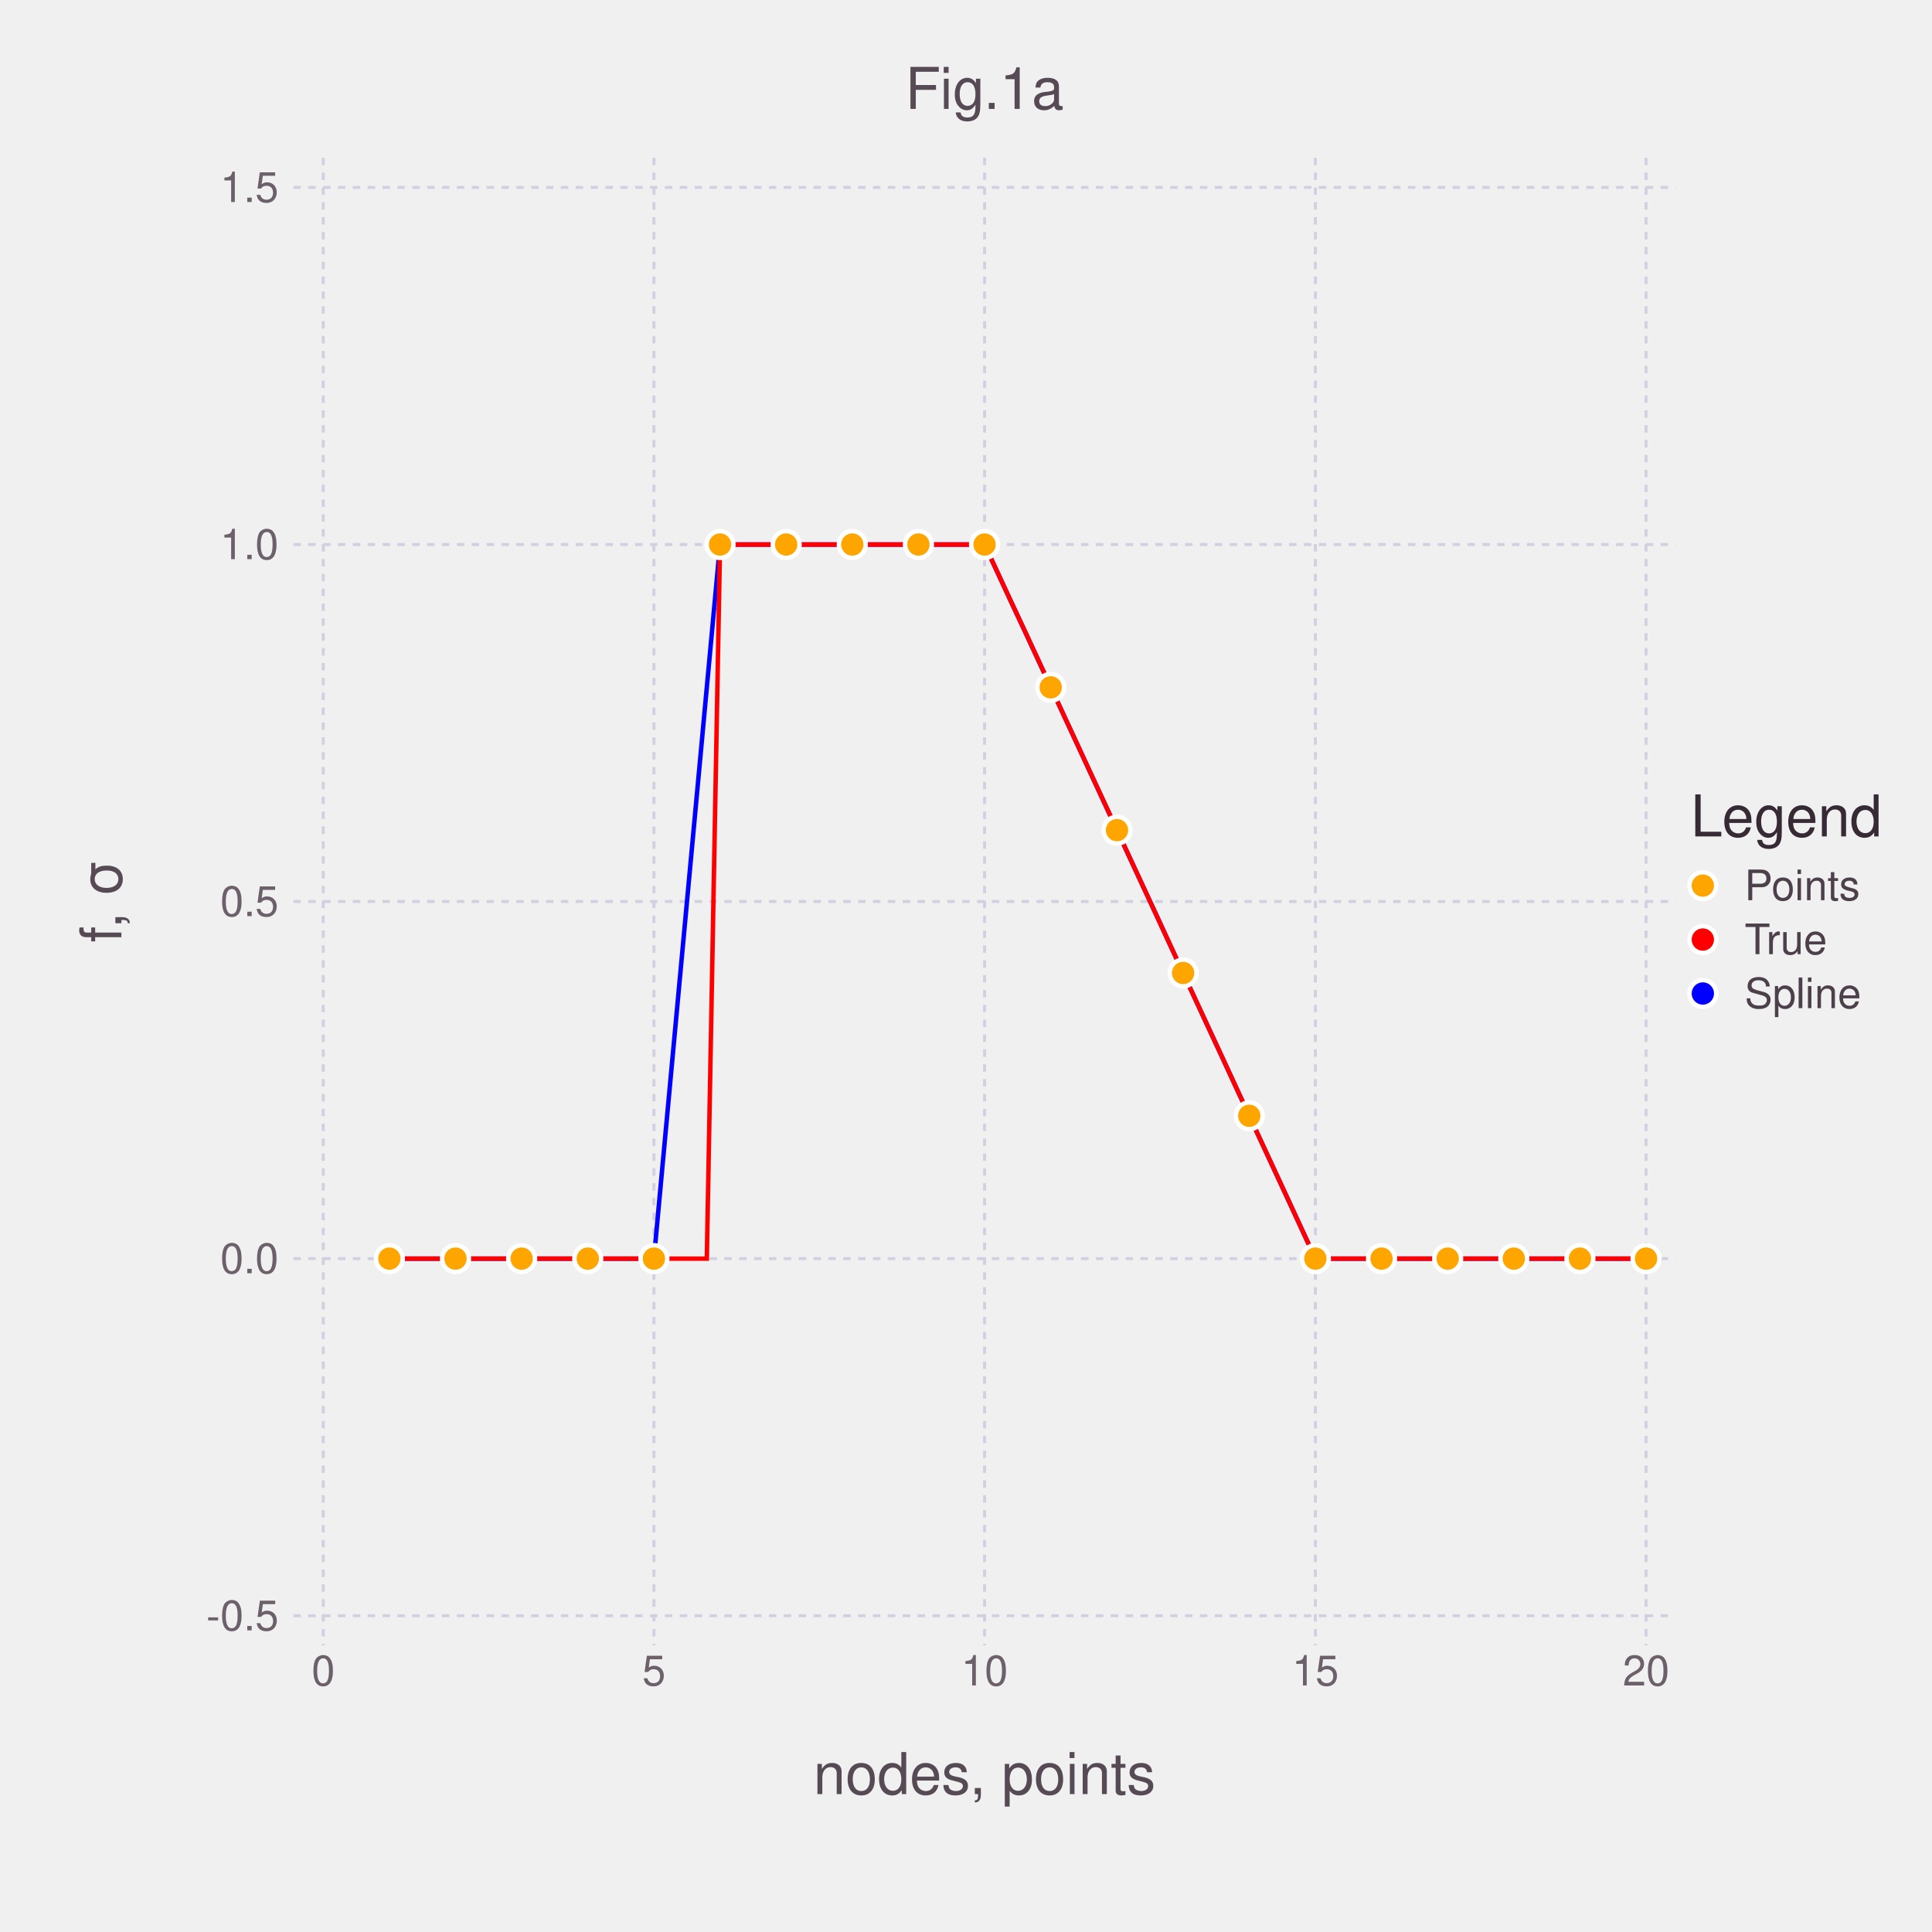
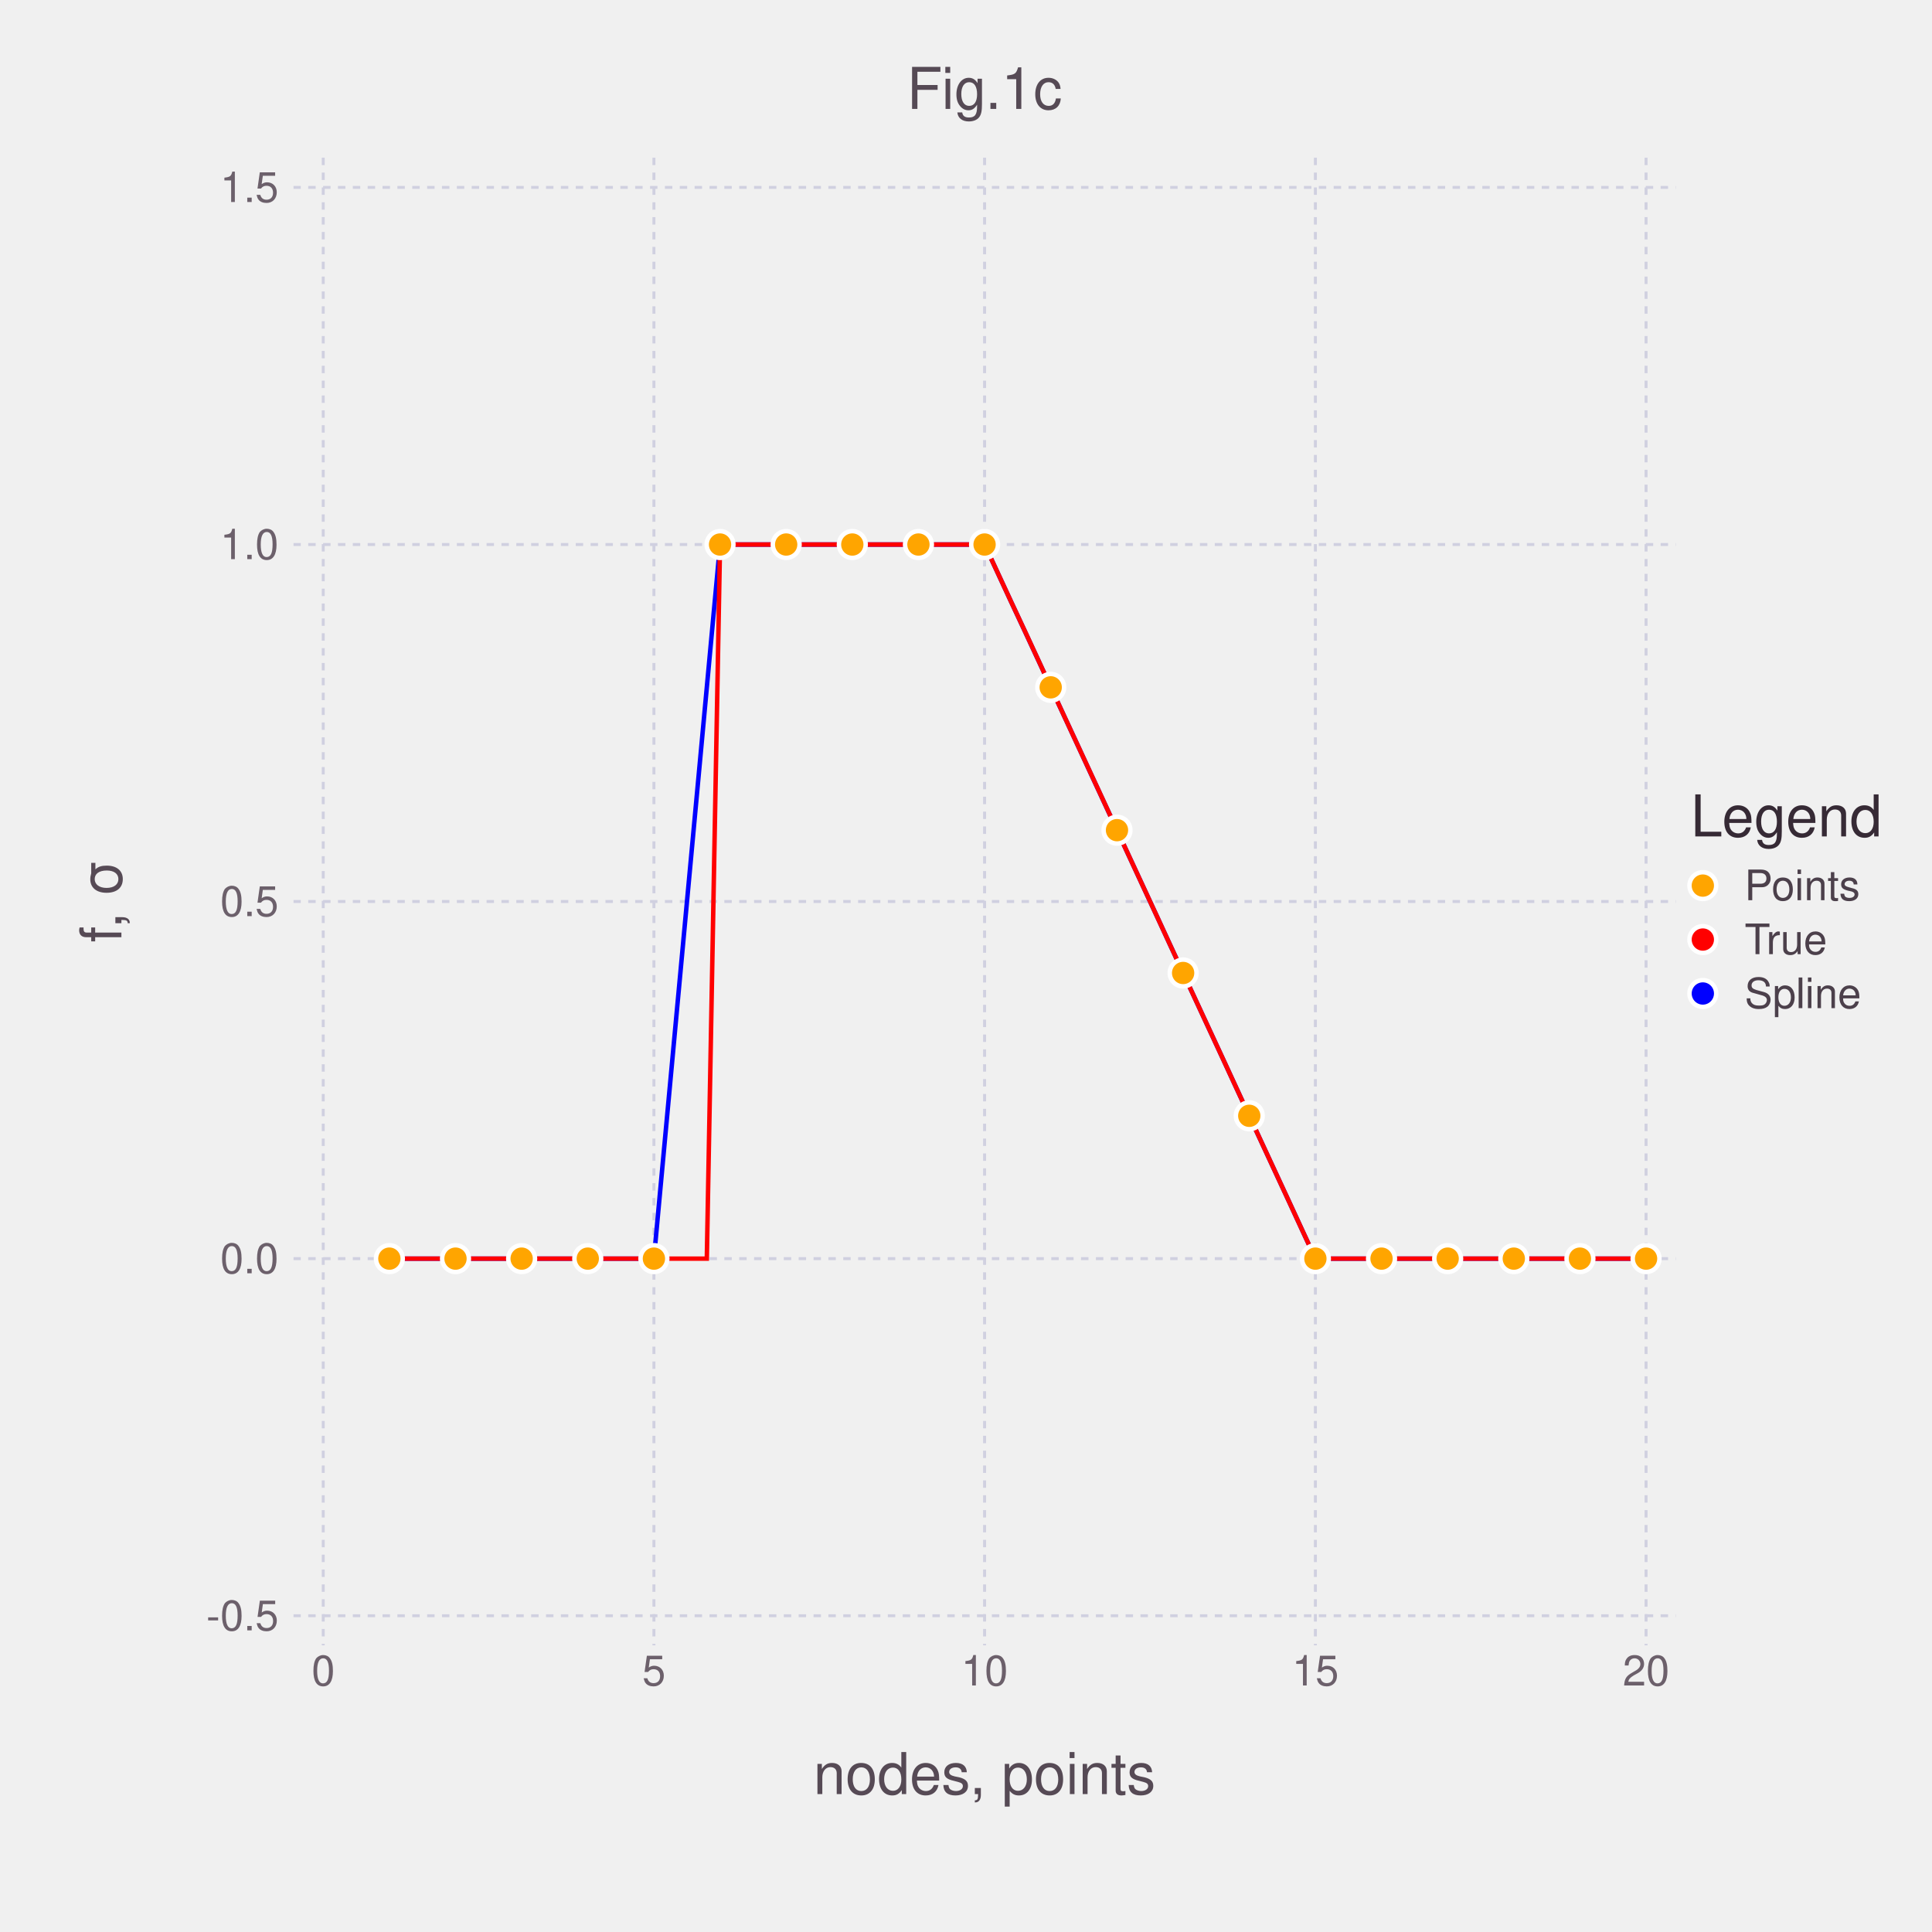
<svg xmlns="http://www.w3.org/2000/svg" version="1.2" width="130mm" height="130mm" viewBox="0 0 130 130" stroke="none" fill="#000000" stroke-width="0.3" font-size="3.88">
  <defs>
    <marker id="arrow" markerWidth="15" markerHeight="7" refX="5" refY="3.5" orient="auto" markerUnits="strokeWidth">
      <path d="M0,0 L15,3.5 L0,7 z" stroke="context-stroke" fill="context-stroke" />
    </marker>
  </defs>
-   <g class="plotroot xscalable yscalable" id="img-0a98fed8-1">
-     <g font-size="3.88" font-family="'PT Sans','Helvetica Neue','Helvetica',sans-serif" fill="#564A55" stroke="#000000" stroke-opacity="0.000" id="img-0a98fed8-2">
+   <g class="plotroot xscalable yscalable" id="img-9078fdbd-1">
+     <g font-size="3.88" font-family="'PT Sans','Helvetica Neue','Helvetica',sans-serif" fill="#564A55" stroke="#000000" stroke-opacity="0.000" id="img-9078fdbd-2">
      <g transform="translate(66.25,118.39)">
        <g class="primitive">
          <text text-anchor="middle" dy="0.6em">nodes, points</text>
        </g>
      </g>
    </g>
-     <g class="guide xlabels" font-size="2.82" font-family="'PT Sans Caption','Helvetica Neue','Helvetica',sans-serif" fill="#6C606B" id="img-0a98fed8-3">
+     <g class="guide xlabels" font-size="2.82" font-family="'PT Sans Caption','Helvetica Neue','Helvetica',sans-serif" fill="#6C606B" id="img-9078fdbd-3">
      <g transform="translate(21.75,111.72)">
        <g class="primitive">
          <text text-anchor="middle" dy="0.6em">0</text>
        </g>
      </g>
      <g transform="translate(44,111.72)">
        <g class="primitive">
          <text text-anchor="middle" dy="0.6em">5</text>
        </g>
      </g>
      <g transform="translate(66.25,111.72)">
        <g class="primitive">
          <text text-anchor="middle" dy="0.6em">10</text>
        </g>
      </g>
      <g transform="translate(88.51,111.72)">
        <g class="primitive">
          <text text-anchor="middle" dy="0.6em">15</text>
        </g>
      </g>
      <g transform="translate(110.76,111.72)">
        <g class="primitive">
          <text text-anchor="middle" dy="0.6em">20</text>
        </g>
      </g>
    </g>
-     <g class="guide colorkey" id="img-0a98fed8-4">
-       <g fill="#4C404B" font-size="2.82" font-family="'PT Sans','Helvetica Neue','Helvetica',sans-serif" id="img-0a98fed8-5">
-         <g transform="translate(117.39,59.59)" id="img-0a98fed8-6">
+     <g class="guide colorkey" id="img-9078fdbd-4">
+       <g fill="#4C404B" font-size="2.82" font-family="'PT Sans','Helvetica Neue','Helvetica',sans-serif" id="img-9078fdbd-5">
+         <g transform="translate(117.39,59.59)" id="img-9078fdbd-6">
          <g class="primitive">
            <text dy="0.35em">Points</text>
          </g>
        </g>
-         <g transform="translate(117.39,63.22)" id="img-0a98fed8-7">
+         <g transform="translate(117.39,63.22)" id="img-9078fdbd-7">
          <g class="primitive">
            <text dy="0.35em">True</text>
          </g>
        </g>
-         <g transform="translate(117.39,66.85)" id="img-0a98fed8-8">
+         <g transform="translate(117.39,66.85)" id="img-9078fdbd-8">
          <g class="primitive">
            <text dy="0.35em">Spline</text>
          </g>
        </g>
      </g>
-       <g stroke-width="0.3" id="img-0a98fed8-9">
-         <g stroke="#FFFFFF" fill-opacity="1" fill="#0000FF" id="img-0a98fed8-10">
-           <g transform="translate(114.58,66.85)" id="img-0a98fed8-11">
+       <g stroke-width="0.3" id="img-9078fdbd-9">
+         <g stroke="#FFFFFF" fill-opacity="1" fill="#0000FF" id="img-9078fdbd-10">
+           <g transform="translate(114.58,66.85)" id="img-9078fdbd-11">
            <circle cx="0" cy="0" r="0.9" class="primitive" />
          </g>
        </g>
-         <g stroke="#FFFFFF" fill-opacity="1" fill="#FF0000" id="img-0a98fed8-12">
-           <g transform="translate(114.58,63.22)" id="img-0a98fed8-13">
+         <g stroke="#FFFFFF" fill-opacity="1" fill="#FF0000" id="img-9078fdbd-12">
+           <g transform="translate(114.58,63.22)" id="img-9078fdbd-13">
            <circle cx="0" cy="0" r="0.9" class="primitive" />
          </g>
        </g>
-         <g stroke="#FFFFFF" fill-opacity="1" fill="#FFA500" id="img-0a98fed8-14">
-           <g transform="translate(114.58,59.59)" id="img-0a98fed8-15">
+         <g stroke="#FFFFFF" fill-opacity="1" fill="#FFA500" id="img-9078fdbd-14">
+           <g transform="translate(114.58,59.59)" id="img-9078fdbd-15">
            <circle cx="0" cy="0" r="0.9" class="primitive" />
          </g>
        </g>
      </g>
-       <g fill="#362A35" font-size="3.88" font-family="'PT Sans','Helvetica Neue','Helvetica',sans-serif" stroke="#000000" stroke-opacity="0.000" id="img-0a98fed8-16">
-         <g transform="translate(113.76,56.28)" id="img-0a98fed8-17">
+       <g fill="#362A35" font-size="3.88" font-family="'PT Sans','Helvetica Neue','Helvetica',sans-serif" stroke="#000000" stroke-opacity="0.000" id="img-9078fdbd-16">
+         <g transform="translate(113.76,56.28)" id="img-9078fdbd-17">
          <g class="primitive">
            <text dy="-0em">Legend</text>
          </g>
        </g>
      </g>
    </g>
-     <g clip-path="url(#img-0a98fed8-18)">
-       <g id="img-0a98fed8-19">
-         <g pointer-events="visible" stroke-width="0.3" fill="#000000" fill-opacity="0.000" stroke="#000000" stroke-opacity="0.000" class="guide background" id="img-0a98fed8-20">
-           <g transform="translate(66.25,60.66)" id="img-0a98fed8-21">
+     <g clip-path="url(#img-9078fdbd-18)">
+       <g id="img-9078fdbd-19">
+         <g pointer-events="visible" stroke-width="0.3" fill="#000000" fill-opacity="0.000" stroke="#000000" stroke-opacity="0.000" class="guide background" id="img-9078fdbd-20">
+           <g transform="translate(66.25,60.66)" id="img-9078fdbd-21">
            <path d="M-46.51,-50.05 L 46.51 -50.05 46.51 50.05 -46.51 50.05 z" class="primitive" />
          </g>
        </g>
-         <g class="guide ygridlines xfixed" stroke-dasharray="0.5,0.5" stroke-width="0.2" stroke="#D0D0E0" id="img-0a98fed8-22">
-           <g transform="translate(66.25,108.72)" id="img-0a98fed8-23">
-             <path fill="none" d="M-46.51,0 L 46.51 0" class="primitive" />
-           </g>
-           <g transform="translate(66.25,84.69)" id="img-0a98fed8-24">
-             <path fill="none" d="M-46.51,0 L 46.51 0" class="primitive" />
-           </g>
-           <g transform="translate(66.25,60.66)" id="img-0a98fed8-25">
-             <path fill="none" d="M-46.51,0 L 46.51 0" class="primitive" />
-           </g>
-           <g transform="translate(66.25,36.64)" id="img-0a98fed8-26">
-             <path fill="none" d="M-46.51,0 L 46.51 0" class="primitive" />
-           </g>
-           <g transform="translate(66.25,12.61)" id="img-0a98fed8-27">
-             <path fill="none" d="M-46.51,0 L 46.51 0" class="primitive" />
-           </g>
-         </g>
-         <g class="guide xgridlines yfixed" stroke-dasharray="0.5,0.5" stroke-width="0.2" stroke="#D0D0E0" id="img-0a98fed8-28">
-           <g transform="translate(21.75,60.66)" id="img-0a98fed8-29">
-             <path fill="none" d="M0,-50.05 L 0 50.05" class="primitive" />
-           </g>
-           <g transform="translate(44,60.66)" id="img-0a98fed8-30">
-             <path fill="none" d="M0,-50.05 L 0 50.05" class="primitive" />
-           </g>
-           <g transform="translate(66.25,60.66)" id="img-0a98fed8-31">
-             <path fill="none" d="M0,-50.05 L 0 50.05" class="primitive" />
-           </g>
-           <g transform="translate(88.51,60.66)" id="img-0a98fed8-32">
-             <path fill="none" d="M0,-50.05 L 0 50.05" class="primitive" />
-           </g>
-           <g transform="translate(110.76,60.66)" id="img-0a98fed8-33">
-             <path fill="none" d="M0,-50.05 L 0 50.05" class="primitive" />
-           </g>
-         </g>
-         <g class="plotpanel" id="img-0a98fed8-34">
-           <g stroke-width="0.3" fill="#000000" fill-opacity="0.000" class="geometry" id="img-0a98fed8-35">
-             <g class="color_RGB{N0f8}(0.0,0.0,1.0)" stroke-dasharray="none" stroke="#0000FF" id="img-0a98fed8-36">
-               <g transform="translate(68.48,67.17)" id="img-0a98fed8-37">
+         <g class="guide ygridlines xfixed" stroke-dasharray="0.5,0.5" stroke-width="0.2" stroke="#D0D0E0" id="img-9078fdbd-22">
+           <g transform="translate(66.25,108.72)" id="img-9078fdbd-23">
+             <path fill="none" d="M-46.51,0 L 46.51 0" class="primitive" />
+           </g>
+           <g transform="translate(66.25,84.69)" id="img-9078fdbd-24">
+             <path fill="none" d="M-46.51,0 L 46.51 0" class="primitive" />
+           </g>
+           <g transform="translate(66.25,60.66)" id="img-9078fdbd-25">
+             <path fill="none" d="M-46.51,0 L 46.51 0" class="primitive" />
+           </g>
+           <g transform="translate(66.25,36.64)" id="img-9078fdbd-26">
+             <path fill="none" d="M-46.51,0 L 46.51 0" class="primitive" />
+           </g>
+           <g transform="translate(66.25,12.61)" id="img-9078fdbd-27">
+             <path fill="none" d="M-46.51,0 L 46.51 0" class="primitive" />
+           </g>
+         </g>
+         <g class="guide xgridlines yfixed" stroke-dasharray="0.5,0.5" stroke-width="0.2" stroke="#D0D0E0" id="img-9078fdbd-28">
+           <g transform="translate(21.75,60.66)" id="img-9078fdbd-29">
+             <path fill="none" d="M0,-50.05 L 0 50.05" class="primitive" />
+           </g>
+           <g transform="translate(44,60.66)" id="img-9078fdbd-30">
+             <path fill="none" d="M0,-50.05 L 0 50.05" class="primitive" />
+           </g>
+           <g transform="translate(66.25,60.66)" id="img-9078fdbd-31">
+             <path fill="none" d="M0,-50.05 L 0 50.05" class="primitive" />
+           </g>
+           <g transform="translate(88.51,60.66)" id="img-9078fdbd-32">
+             <path fill="none" d="M0,-50.05 L 0 50.05" class="primitive" />
+           </g>
+           <g transform="translate(110.76,60.66)" id="img-9078fdbd-33">
+             <path fill="none" d="M0,-50.05 L 0 50.05" class="primitive" />
+           </g>
+         </g>
+         <g class="plotpanel" id="img-9078fdbd-34">
+           <g stroke-width="0.3" fill="#000000" fill-opacity="0.000" class="geometry" id="img-9078fdbd-35">
+             <g class="color_RGB{N0f8}(0.0,0.0,1.0)" stroke-dasharray="none" stroke="#0000FF" id="img-9078fdbd-36">
+               <g transform="translate(68.48,67.17)" id="img-9078fdbd-37">
                <path fill="none" d="M-42.28,17.52 L -41.39 17.52 -40.5 17.52 -39.61 17.52 -38.72 17.52 -37.83 17.52 -36.94 17.52 -36.05 17.52 -35.16 17.52 -34.27 17.52 -33.38 17.52 -32.49 17.52 -31.6 17.52 -30.71 17.52 -29.82 17.52 -28.93 17.52 -28.04 17.52 -27.15 17.52 -26.26 17.52 -25.37 17.52 -24.48 17.52 -23.59 7.91 -22.7 -1.7 -21.81 -11.31 -20.92 -20.92 -20.03 -30.53 -19.14 -30.53 -18.25 -30.53 -17.36 -30.53 -16.47 -30.53 -15.58 -30.53 -14.69 -30.53 -13.8 -30.53 -12.91 -30.53 -12.02 -30.53 -11.13 -30.53 -10.24 -30.53 -9.35 -30.53 -8.46 -30.53 -7.57 -30.53 -6.68 -30.53 -5.79 -30.53 -4.9 -30.53 -4.01 -30.53 -3.12 -30.53 -2.23 -30.53 -1.34 -28.61 -0.45 -26.69 0.45 -24.76 1.34 -22.84 2.23 -20.92 3.12 -19 4.01 -17.08 4.9 -15.15 5.79 -13.23 6.68 -11.31 7.57 -9.39 8.46 -7.47 9.35 -5.55 10.24 -3.62 11.13 -1.7 12.02 0.22 12.91 2.14 13.8 4.06 14.69 5.99 15.58 7.91 16.47 9.83 17.36 11.75 18.25 13.67 19.14 15.6 20.03 17.52 20.92 17.52 21.81 17.52 22.7 17.52 23.59 17.52 24.48 17.52 25.37 17.52 26.26 17.52 27.15 17.52 28.04 17.52 28.93 17.52 29.82 17.52 30.71 17.52 31.6 17.52 32.49 17.52 33.38 17.52 34.27 17.52 35.16 17.52 36.05 17.52 36.94 17.52 37.83 17.52 38.72 17.52 39.61 17.52 40.5 17.52 41.39 17.52 42.28 17.52" class="primitive" />
              </g>
            </g>
          </g>
-           <g stroke-width="0.3" fill="#000000" fill-opacity="0.000" class="geometry" id="img-0a98fed8-38">
-             <g class="color_RGB{N0f8}(1.0,0.0,0.0)" stroke-dasharray="none" stroke="#FF0000" id="img-0a98fed8-39">
-               <g transform="translate(68.48,68.17)" id="img-0a98fed8-40">
+           <g stroke-width="0.3" fill="#000000" fill-opacity="0.000" class="geometry" id="img-9078fdbd-38">
+             <g class="color_RGB{N0f8}(1.0,0.0,0.0)" stroke-dasharray="none" stroke="#FF0000" id="img-9078fdbd-39">
+               <g transform="translate(68.48,68.17)" id="img-9078fdbd-40">
                <path fill="none" d="M-42.28,16.52 L -41.39 16.52 -40.5 16.52 -39.61 16.52 -38.72 16.52 -37.83 16.52 -36.94 16.52 -36.05 16.52 -35.16 16.52 -34.27 16.52 -33.38 16.52 -32.49 16.52 -31.6 16.52 -30.71 16.52 -29.82 16.52 -28.93 16.52 -28.04 16.52 -27.15 16.52 -26.26 16.52 -25.37 16.52 -24.48 16.52 -23.59 16.52 -22.7 16.52 -21.81 16.52 -20.92 16.52 -20.03 -31.53 -19.14 -31.53 -18.25 -31.53 -17.36 -31.53 -16.47 -31.53 -15.58 -31.53 -14.69 -31.53 -13.8 -31.53 -12.91 -31.53 -12.02 -31.53 -11.13 -31.53 -10.24 -31.53 -9.35 -31.53 -8.46 -31.53 -7.57 -31.53 -6.68 -31.53 -5.79 -31.53 -4.9 -31.53 -4.01 -31.53 -3.12 -31.53 -2.23 -31.53 -1.34 -29.61 -0.45 -27.69 0.45 -25.77 1.34 -23.85 2.23 -21.92 3.12 -20 4.01 -18.08 4.9 -16.16 5.79 -14.24 6.68 -12.31 7.57 -10.39 8.46 -8.47 9.35 -6.55 10.24 -4.62 11.13 -2.7 12.02 -0.78 12.91 1.14 13.8 3.06 14.69 4.99 15.58 6.91 16.47 8.83 17.36 10.75 18.25 12.67 19.14 14.6 20.03 16.52 20.92 16.52 21.81 16.52 22.7 16.52 23.59 16.52 24.48 16.52 25.37 16.52 26.26 16.52 27.15 16.52 28.04 16.52 28.93 16.52 29.82 16.52 30.71 16.52 31.6 16.52 32.49 16.52 33.38 16.52 34.27 16.52 35.16 16.52 36.05 16.52 36.94 16.52 37.83 16.52 38.72 16.52 39.61 16.52 40.5 16.52 41.39 16.52 42.28 16.52" class="primitive" />
              </g>
            </g>
          </g>
-           <g class="geometry" id="img-0a98fed8-41">
-             <g stroke-width="0.3" id="img-0a98fed8-42">
-               <g class="color_RGBA{Float32}(1.0f0,0.64705884f0,0.0f0,1.0f0)" fill-opacity="1" stroke="#FFFFFF" fill="#FFA500" id="img-0a98fed8-43">
-                 <g class="marker" id="img-0a98fed8-44">
-                   <g transform="translate(110.76,84.69)" id="img-0a98fed8-45">
-                     <circle cx="0" cy="0" r="0.9" class="primitive" />
-                   </g>
-                 </g>
-               </g>
-               <g class="color_RGBA{Float32}(1.0f0,0.64705884f0,0.0f0,1.0f0)" fill-opacity="1" stroke="#FFFFFF" fill="#FFA500" id="img-0a98fed8-46">
-                 <g class="marker" id="img-0a98fed8-47">
-                   <g transform="translate(106.31,84.69)" id="img-0a98fed8-48">
-                     <circle cx="0" cy="0" r="0.9" class="primitive" />
-                   </g>
-                 </g>
-               </g>
-               <g class="color_RGBA{Float32}(1.0f0,0.64705884f0,0.0f0,1.0f0)" fill-opacity="1" stroke="#FFFFFF" fill="#FFA500" id="img-0a98fed8-49">
-                 <g class="marker" id="img-0a98fed8-50">
-                   <g transform="translate(101.86,84.69)" id="img-0a98fed8-51">
-                     <circle cx="0" cy="0" r="0.9" class="primitive" />
-                   </g>
-                 </g>
-               </g>
-               <g class="color_RGBA{Float32}(1.0f0,0.64705884f0,0.0f0,1.0f0)" fill-opacity="1" stroke="#FFFFFF" fill="#FFA500" id="img-0a98fed8-52">
-                 <g class="marker" id="img-0a98fed8-53">
-                   <g transform="translate(97.41,84.69)" id="img-0a98fed8-54">
-                     <circle cx="0" cy="0" r="0.9" class="primitive" />
-                   </g>
-                 </g>
-               </g>
-               <g class="color_RGBA{Float32}(1.0f0,0.64705884f0,0.0f0,1.0f0)" fill-opacity="1" stroke="#FFFFFF" fill="#FFA500" id="img-0a98fed8-55">
-                 <g class="marker" id="img-0a98fed8-56">
-                   <g transform="translate(92.96,84.69)" id="img-0a98fed8-57">
-                     <circle cx="0" cy="0" r="0.9" class="primitive" />
-                   </g>
-                 </g>
-               </g>
-               <g class="color_RGBA{Float32}(1.0f0,0.64705884f0,0.0f0,1.0f0)" fill-opacity="1" stroke="#FFFFFF" fill="#FFA500" id="img-0a98fed8-58">
-                 <g class="marker" id="img-0a98fed8-59">
-                   <g transform="translate(88.51,84.69)" id="img-0a98fed8-60">
-                     <circle cx="0" cy="0" r="0.9" class="primitive" />
-                   </g>
-                 </g>
-               </g>
-               <g class="color_RGBA{Float32}(1.0f0,0.64705884f0,0.0f0,1.0f0)" fill-opacity="1" stroke="#FFFFFF" fill="#FFA500" id="img-0a98fed8-61">
-                 <g class="marker" id="img-0a98fed8-62">
-                   <g transform="translate(84.06,75.08)" id="img-0a98fed8-63">
-                     <circle cx="0" cy="0" r="0.9" class="primitive" />
-                   </g>
-                 </g>
-               </g>
-               <g class="color_RGBA{Float32}(1.0f0,0.64705884f0,0.0f0,1.0f0)" fill-opacity="1" stroke="#FFFFFF" fill="#FFA500" id="img-0a98fed8-64">
-                 <g class="marker" id="img-0a98fed8-65">
-                   <g transform="translate(79.61,65.47)" id="img-0a98fed8-66">
-                     <circle cx="0" cy="0" r="0.9" class="primitive" />
-                   </g>
-                 </g>
-               </g>
-               <g class="color_RGBA{Float32}(1.0f0,0.64705884f0,0.0f0,1.0f0)" fill-opacity="1" stroke="#FFFFFF" fill="#FFA500" id="img-0a98fed8-67">
-                 <g class="marker" id="img-0a98fed8-68">
-                   <g transform="translate(75.16,55.86)" id="img-0a98fed8-69">
-                     <circle cx="0" cy="0" r="0.9" class="primitive" />
-                   </g>
-                 </g>
-               </g>
-               <g class="color_RGBA{Float32}(1.0f0,0.64705884f0,0.0f0,1.0f0)" fill-opacity="1" stroke="#FFFFFF" fill="#FFA500" id="img-0a98fed8-70">
-                 <g class="marker" id="img-0a98fed8-71">
-                   <g transform="translate(70.7,46.25)" id="img-0a98fed8-72">
-                     <circle cx="0" cy="0" r="0.9" class="primitive" />
-                   </g>
-                 </g>
-               </g>
-               <g class="color_RGBA{Float32}(1.0f0,0.64705884f0,0.0f0,1.0f0)" fill-opacity="1" stroke="#FFFFFF" fill="#FFA500" id="img-0a98fed8-73">
-                 <g class="marker" id="img-0a98fed8-74">
-                   <g transform="translate(66.25,36.64)" id="img-0a98fed8-75">
-                     <circle cx="0" cy="0" r="0.9" class="primitive" />
-                   </g>
-                 </g>
-               </g>
-               <g class="color_RGBA{Float32}(1.0f0,0.64705884f0,0.0f0,1.0f0)" fill-opacity="1" stroke="#FFFFFF" fill="#FFA500" id="img-0a98fed8-76">
-                 <g class="marker" id="img-0a98fed8-77">
-                   <g transform="translate(61.8,36.64)" id="img-0a98fed8-78">
-                     <circle cx="0" cy="0" r="0.9" class="primitive" />
-                   </g>
-                 </g>
-               </g>
-               <g class="color_RGBA{Float32}(1.0f0,0.64705884f0,0.0f0,1.0f0)" fill-opacity="1" stroke="#FFFFFF" fill="#FFA500" id="img-0a98fed8-79">
-                 <g class="marker" id="img-0a98fed8-80">
-                   <g transform="translate(57.35,36.64)" id="img-0a98fed8-81">
-                     <circle cx="0" cy="0" r="0.9" class="primitive" />
-                   </g>
-                 </g>
-               </g>
-               <g class="color_RGBA{Float32}(1.0f0,0.64705884f0,0.0f0,1.0f0)" fill-opacity="1" stroke="#FFFFFF" fill="#FFA500" id="img-0a98fed8-82">
-                 <g class="marker" id="img-0a98fed8-83">
-                   <g transform="translate(52.9,36.64)" id="img-0a98fed8-84">
-                     <circle cx="0" cy="0" r="0.9" class="primitive" />
-                   </g>
-                 </g>
-               </g>
-               <g class="color_RGBA{Float32}(1.0f0,0.64705884f0,0.0f0,1.0f0)" fill-opacity="1" stroke="#FFFFFF" fill="#FFA500" id="img-0a98fed8-85">
-                 <g class="marker" id="img-0a98fed8-86">
-                   <g transform="translate(48.45,36.64)" id="img-0a98fed8-87">
-                     <circle cx="0" cy="0" r="0.9" class="primitive" />
-                   </g>
-                 </g>
-               </g>
-               <g class="color_RGBA{Float32}(1.0f0,0.64705884f0,0.0f0,1.0f0)" fill-opacity="1" stroke="#FFFFFF" fill="#FFA500" id="img-0a98fed8-88">
-                 <g class="marker" id="img-0a98fed8-89">
-                   <g transform="translate(44,84.69)" id="img-0a98fed8-90">
-                     <circle cx="0" cy="0" r="0.9" class="primitive" />
-                   </g>
-                 </g>
-               </g>
-               <g class="color_RGBA{Float32}(1.0f0,0.64705884f0,0.0f0,1.0f0)" fill-opacity="1" stroke="#FFFFFF" fill="#FFA500" id="img-0a98fed8-91">
-                 <g class="marker" id="img-0a98fed8-92">
-                   <g transform="translate(39.55,84.69)" id="img-0a98fed8-93">
-                     <circle cx="0" cy="0" r="0.9" class="primitive" />
-                   </g>
-                 </g>
-               </g>
-               <g class="color_RGBA{Float32}(1.0f0,0.64705884f0,0.0f0,1.0f0)" fill-opacity="1" stroke="#FFFFFF" fill="#FFA500" id="img-0a98fed8-94">
-                 <g class="marker" id="img-0a98fed8-95">
-                   <g transform="translate(35.1,84.69)" id="img-0a98fed8-96">
-                     <circle cx="0" cy="0" r="0.9" class="primitive" />
-                   </g>
-                 </g>
-               </g>
-               <g class="color_RGBA{Float32}(1.0f0,0.64705884f0,0.0f0,1.0f0)" fill-opacity="1" stroke="#FFFFFF" fill="#FFA500" id="img-0a98fed8-97">
-                 <g class="marker" id="img-0a98fed8-98">
-                   <g transform="translate(30.65,84.69)" id="img-0a98fed8-99">
-                     <circle cx="0" cy="0" r="0.9" class="primitive" />
-                   </g>
-                 </g>
-               </g>
-               <g class="color_RGBA{Float32}(1.0f0,0.64705884f0,0.0f0,1.0f0)" fill-opacity="1" stroke="#FFFFFF" fill="#FFA500" id="img-0a98fed8-100">
-                 <g class="marker" id="img-0a98fed8-101">
-                   <g transform="translate(26.2,84.69)" id="img-0a98fed8-102">
+           <g class="geometry" id="img-9078fdbd-41">
+             <g stroke-width="0.3" id="img-9078fdbd-42">
+               <g class="color_RGBA{Float32}(1.0f0,0.64705884f0,0.0f0,1.0f0)" fill-opacity="1" stroke="#FFFFFF" fill="#FFA500" id="img-9078fdbd-43">
+                 <g class="marker" id="img-9078fdbd-44">
+                   <g transform="translate(110.76,84.69)" id="img-9078fdbd-45">
+                     <circle cx="0" cy="0" r="0.9" class="primitive" />
+                   </g>
+                 </g>
+               </g>
+               <g class="color_RGBA{Float32}(1.0f0,0.64705884f0,0.0f0,1.0f0)" fill-opacity="1" stroke="#FFFFFF" fill="#FFA500" id="img-9078fdbd-46">
+                 <g class="marker" id="img-9078fdbd-47">
+                   <g transform="translate(106.31,84.69)" id="img-9078fdbd-48">
+                     <circle cx="0" cy="0" r="0.9" class="primitive" />
+                   </g>
+                 </g>
+               </g>
+               <g class="color_RGBA{Float32}(1.0f0,0.64705884f0,0.0f0,1.0f0)" fill-opacity="1" stroke="#FFFFFF" fill="#FFA500" id="img-9078fdbd-49">
+                 <g class="marker" id="img-9078fdbd-50">
+                   <g transform="translate(101.86,84.69)" id="img-9078fdbd-51">
+                     <circle cx="0" cy="0" r="0.9" class="primitive" />
+                   </g>
+                 </g>
+               </g>
+               <g class="color_RGBA{Float32}(1.0f0,0.64705884f0,0.0f0,1.0f0)" fill-opacity="1" stroke="#FFFFFF" fill="#FFA500" id="img-9078fdbd-52">
+                 <g class="marker" id="img-9078fdbd-53">
+                   <g transform="translate(97.41,84.69)" id="img-9078fdbd-54">
+                     <circle cx="0" cy="0" r="0.9" class="primitive" />
+                   </g>
+                 </g>
+               </g>
+               <g class="color_RGBA{Float32}(1.0f0,0.64705884f0,0.0f0,1.0f0)" fill-opacity="1" stroke="#FFFFFF" fill="#FFA500" id="img-9078fdbd-55">
+                 <g class="marker" id="img-9078fdbd-56">
+                   <g transform="translate(92.96,84.69)" id="img-9078fdbd-57">
+                     <circle cx="0" cy="0" r="0.9" class="primitive" />
+                   </g>
+                 </g>
+               </g>
+               <g class="color_RGBA{Float32}(1.0f0,0.64705884f0,0.0f0,1.0f0)" fill-opacity="1" stroke="#FFFFFF" fill="#FFA500" id="img-9078fdbd-58">
+                 <g class="marker" id="img-9078fdbd-59">
+                   <g transform="translate(88.51,84.69)" id="img-9078fdbd-60">
+                     <circle cx="0" cy="0" r="0.9" class="primitive" />
+                   </g>
+                 </g>
+               </g>
+               <g class="color_RGBA{Float32}(1.0f0,0.64705884f0,0.0f0,1.0f0)" fill-opacity="1" stroke="#FFFFFF" fill="#FFA500" id="img-9078fdbd-61">
+                 <g class="marker" id="img-9078fdbd-62">
+                   <g transform="translate(84.06,75.08)" id="img-9078fdbd-63">
+                     <circle cx="0" cy="0" r="0.9" class="primitive" />
+                   </g>
+                 </g>
+               </g>
+               <g class="color_RGBA{Float32}(1.0f0,0.64705884f0,0.0f0,1.0f0)" fill-opacity="1" stroke="#FFFFFF" fill="#FFA500" id="img-9078fdbd-64">
+                 <g class="marker" id="img-9078fdbd-65">
+                   <g transform="translate(79.61,65.47)" id="img-9078fdbd-66">
+                     <circle cx="0" cy="0" r="0.9" class="primitive" />
+                   </g>
+                 </g>
+               </g>
+               <g class="color_RGBA{Float32}(1.0f0,0.64705884f0,0.0f0,1.0f0)" fill-opacity="1" stroke="#FFFFFF" fill="#FFA500" id="img-9078fdbd-67">
+                 <g class="marker" id="img-9078fdbd-68">
+                   <g transform="translate(75.16,55.86)" id="img-9078fdbd-69">
+                     <circle cx="0" cy="0" r="0.9" class="primitive" />
+                   </g>
+                 </g>
+               </g>
+               <g class="color_RGBA{Float32}(1.0f0,0.64705884f0,0.0f0,1.0f0)" fill-opacity="1" stroke="#FFFFFF" fill="#FFA500" id="img-9078fdbd-70">
+                 <g class="marker" id="img-9078fdbd-71">
+                   <g transform="translate(70.7,46.25)" id="img-9078fdbd-72">
+                     <circle cx="0" cy="0" r="0.9" class="primitive" />
+                   </g>
+                 </g>
+               </g>
+               <g class="color_RGBA{Float32}(1.0f0,0.64705884f0,0.0f0,1.0f0)" fill-opacity="1" stroke="#FFFFFF" fill="#FFA500" id="img-9078fdbd-73">
+                 <g class="marker" id="img-9078fdbd-74">
+                   <g transform="translate(66.25,36.64)" id="img-9078fdbd-75">
+                     <circle cx="0" cy="0" r="0.9" class="primitive" />
+                   </g>
+                 </g>
+               </g>
+               <g class="color_RGBA{Float32}(1.0f0,0.64705884f0,0.0f0,1.0f0)" fill-opacity="1" stroke="#FFFFFF" fill="#FFA500" id="img-9078fdbd-76">
+                 <g class="marker" id="img-9078fdbd-77">
+                   <g transform="translate(61.8,36.64)" id="img-9078fdbd-78">
+                     <circle cx="0" cy="0" r="0.9" class="primitive" />
+                   </g>
+                 </g>
+               </g>
+               <g class="color_RGBA{Float32}(1.0f0,0.64705884f0,0.0f0,1.0f0)" fill-opacity="1" stroke="#FFFFFF" fill="#FFA500" id="img-9078fdbd-79">
+                 <g class="marker" id="img-9078fdbd-80">
+                   <g transform="translate(57.35,36.64)" id="img-9078fdbd-81">
+                     <circle cx="0" cy="0" r="0.9" class="primitive" />
+                   </g>
+                 </g>
+               </g>
+               <g class="color_RGBA{Float32}(1.0f0,0.64705884f0,0.0f0,1.0f0)" fill-opacity="1" stroke="#FFFFFF" fill="#FFA500" id="img-9078fdbd-82">
+                 <g class="marker" id="img-9078fdbd-83">
+                   <g transform="translate(52.9,36.64)" id="img-9078fdbd-84">
+                     <circle cx="0" cy="0" r="0.9" class="primitive" />
+                   </g>
+                 </g>
+               </g>
+               <g class="color_RGBA{Float32}(1.0f0,0.64705884f0,0.0f0,1.0f0)" fill-opacity="1" stroke="#FFFFFF" fill="#FFA500" id="img-9078fdbd-85">
+                 <g class="marker" id="img-9078fdbd-86">
+                   <g transform="translate(48.45,36.64)" id="img-9078fdbd-87">
+                     <circle cx="0" cy="0" r="0.9" class="primitive" />
+                   </g>
+                 </g>
+               </g>
+               <g class="color_RGBA{Float32}(1.0f0,0.64705884f0,0.0f0,1.0f0)" fill-opacity="1" stroke="#FFFFFF" fill="#FFA500" id="img-9078fdbd-88">
+                 <g class="marker" id="img-9078fdbd-89">
+                   <g transform="translate(44,84.69)" id="img-9078fdbd-90">
+                     <circle cx="0" cy="0" r="0.9" class="primitive" />
+                   </g>
+                 </g>
+               </g>
+               <g class="color_RGBA{Float32}(1.0f0,0.64705884f0,0.0f0,1.0f0)" fill-opacity="1" stroke="#FFFFFF" fill="#FFA500" id="img-9078fdbd-91">
+                 <g class="marker" id="img-9078fdbd-92">
+                   <g transform="translate(39.55,84.69)" id="img-9078fdbd-93">
+                     <circle cx="0" cy="0" r="0.9" class="primitive" />
+                   </g>
+                 </g>
+               </g>
+               <g class="color_RGBA{Float32}(1.0f0,0.64705884f0,0.0f0,1.0f0)" fill-opacity="1" stroke="#FFFFFF" fill="#FFA500" id="img-9078fdbd-94">
+                 <g class="marker" id="img-9078fdbd-95">
+                   <g transform="translate(35.1,84.69)" id="img-9078fdbd-96">
+                     <circle cx="0" cy="0" r="0.9" class="primitive" />
+                   </g>
+                 </g>
+               </g>
+               <g class="color_RGBA{Float32}(1.0f0,0.64705884f0,0.0f0,1.0f0)" fill-opacity="1" stroke="#FFFFFF" fill="#FFA500" id="img-9078fdbd-97">
+                 <g class="marker" id="img-9078fdbd-98">
+                   <g transform="translate(30.65,84.69)" id="img-9078fdbd-99">
+                     <circle cx="0" cy="0" r="0.9" class="primitive" />
+                   </g>
+                 </g>
+               </g>
+               <g class="color_RGBA{Float32}(1.0f0,0.64705884f0,0.0f0,1.0f0)" fill-opacity="1" stroke="#FFFFFF" fill="#FFA500" id="img-9078fdbd-100">
+                 <g class="marker" id="img-9078fdbd-101">
+                   <g transform="translate(26.2,84.69)" id="img-9078fdbd-102">
                    <circle cx="0" cy="0" r="0.9" class="primitive" />
                  </g>
                </g>
              </g>
            </g>
          </g>
        </g>
      </g>
    </g>
-     <g class="guide ylabels" font-size="2.82" font-family="'PT Sans Caption','Helvetica Neue','Helvetica',sans-serif" fill="#6C606B" id="img-0a98fed8-103">
-       <g transform="translate(18.74,108.72)" id="img-0a98fed8-104">
+     <g class="guide ylabels" font-size="2.82" font-family="'PT Sans Caption','Helvetica Neue','Helvetica',sans-serif" fill="#6C606B" id="img-9078fdbd-103">
+       <g transform="translate(18.74,108.72)" id="img-9078fdbd-104">
        <g class="primitive">
          <text text-anchor="end" dy="0.35em">-0.5</text>
        </g>
      </g>
-       <g transform="translate(18.74,84.69)" id="img-0a98fed8-105">
+       <g transform="translate(18.74,84.69)" id="img-9078fdbd-105">
        <g class="primitive">
          <text text-anchor="end" dy="0.35em">0.0</text>
        </g>
      </g>
-       <g transform="translate(18.74,60.66)" id="img-0a98fed8-106">
+       <g transform="translate(18.74,60.66)" id="img-9078fdbd-106">
        <g class="primitive">
          <text text-anchor="end" dy="0.35em">0.5</text>
        </g>
      </g>
-       <g transform="translate(18.74,36.64)" id="img-0a98fed8-107">
+       <g transform="translate(18.74,36.64)" id="img-9078fdbd-107">
        <g class="primitive">
          <text text-anchor="end" dy="0.35em">1.0</text>
        </g>
      </g>
-       <g transform="translate(18.74,12.61)" id="img-0a98fed8-108">
+       <g transform="translate(18.74,12.61)" id="img-9078fdbd-108">
        <g class="primitive">
          <text text-anchor="end" dy="0.35em">1.5</text>
        </g>
      </g>
    </g>
-     <g font-size="3.88" font-family="'PT Sans','Helvetica Neue','Helvetica',sans-serif" fill="#564A55" stroke="#000000" stroke-opacity="0.000" id="img-0a98fed8-109">
-       <g transform="translate(8.81,58.66)" id="img-0a98fed8-110">
+     <g font-size="3.88" font-family="'PT Sans','Helvetica Neue','Helvetica',sans-serif" fill="#564A55" stroke="#000000" stroke-opacity="0.000" id="img-9078fdbd-109">
+       <g transform="translate(8.81,58.66)" id="img-9078fdbd-110">
        <g class="primitive">
          <text text-anchor="middle" dy="0.35em" transform="rotate(-90,0, 2)">f, σ</text>
        </g>
      </g>
    </g>
-     <g font-size="3.88" font-family="'PT Sans','Helvetica Neue','Helvetica',sans-serif" fill="#564A55" stroke="#000000" stroke-opacity="0.000" id="img-0a98fed8-111">
-       <g transform="translate(66.25,5)" id="img-0a98fed8-112">
-         <g class="primitive">
-           <text text-anchor="middle" dy="0.6em">Fig.1a</text>
+     <g font-size="3.88" font-family="'PT Sans','Helvetica Neue','Helvetica',sans-serif" fill="#564A55" stroke="#000000" stroke-opacity="0.000" id="img-9078fdbd-111">
+       <g transform="translate(66.25,5)" id="img-9078fdbd-112">
+         <g class="primitive">
+           <text text-anchor="middle" dy="0.6em">Fig.1c</text>
        </g>
      </g>
    </g>
  </g>
  <defs>
-     <clipPath id="img-0a98fed8-18">
+     <clipPath id="img-9078fdbd-18">
      <path d="M19.75,10.61 L 112.76 10.61 112.76 110.72 19.75 110.72" />
    </clipPath>
  </defs>
</svg>
